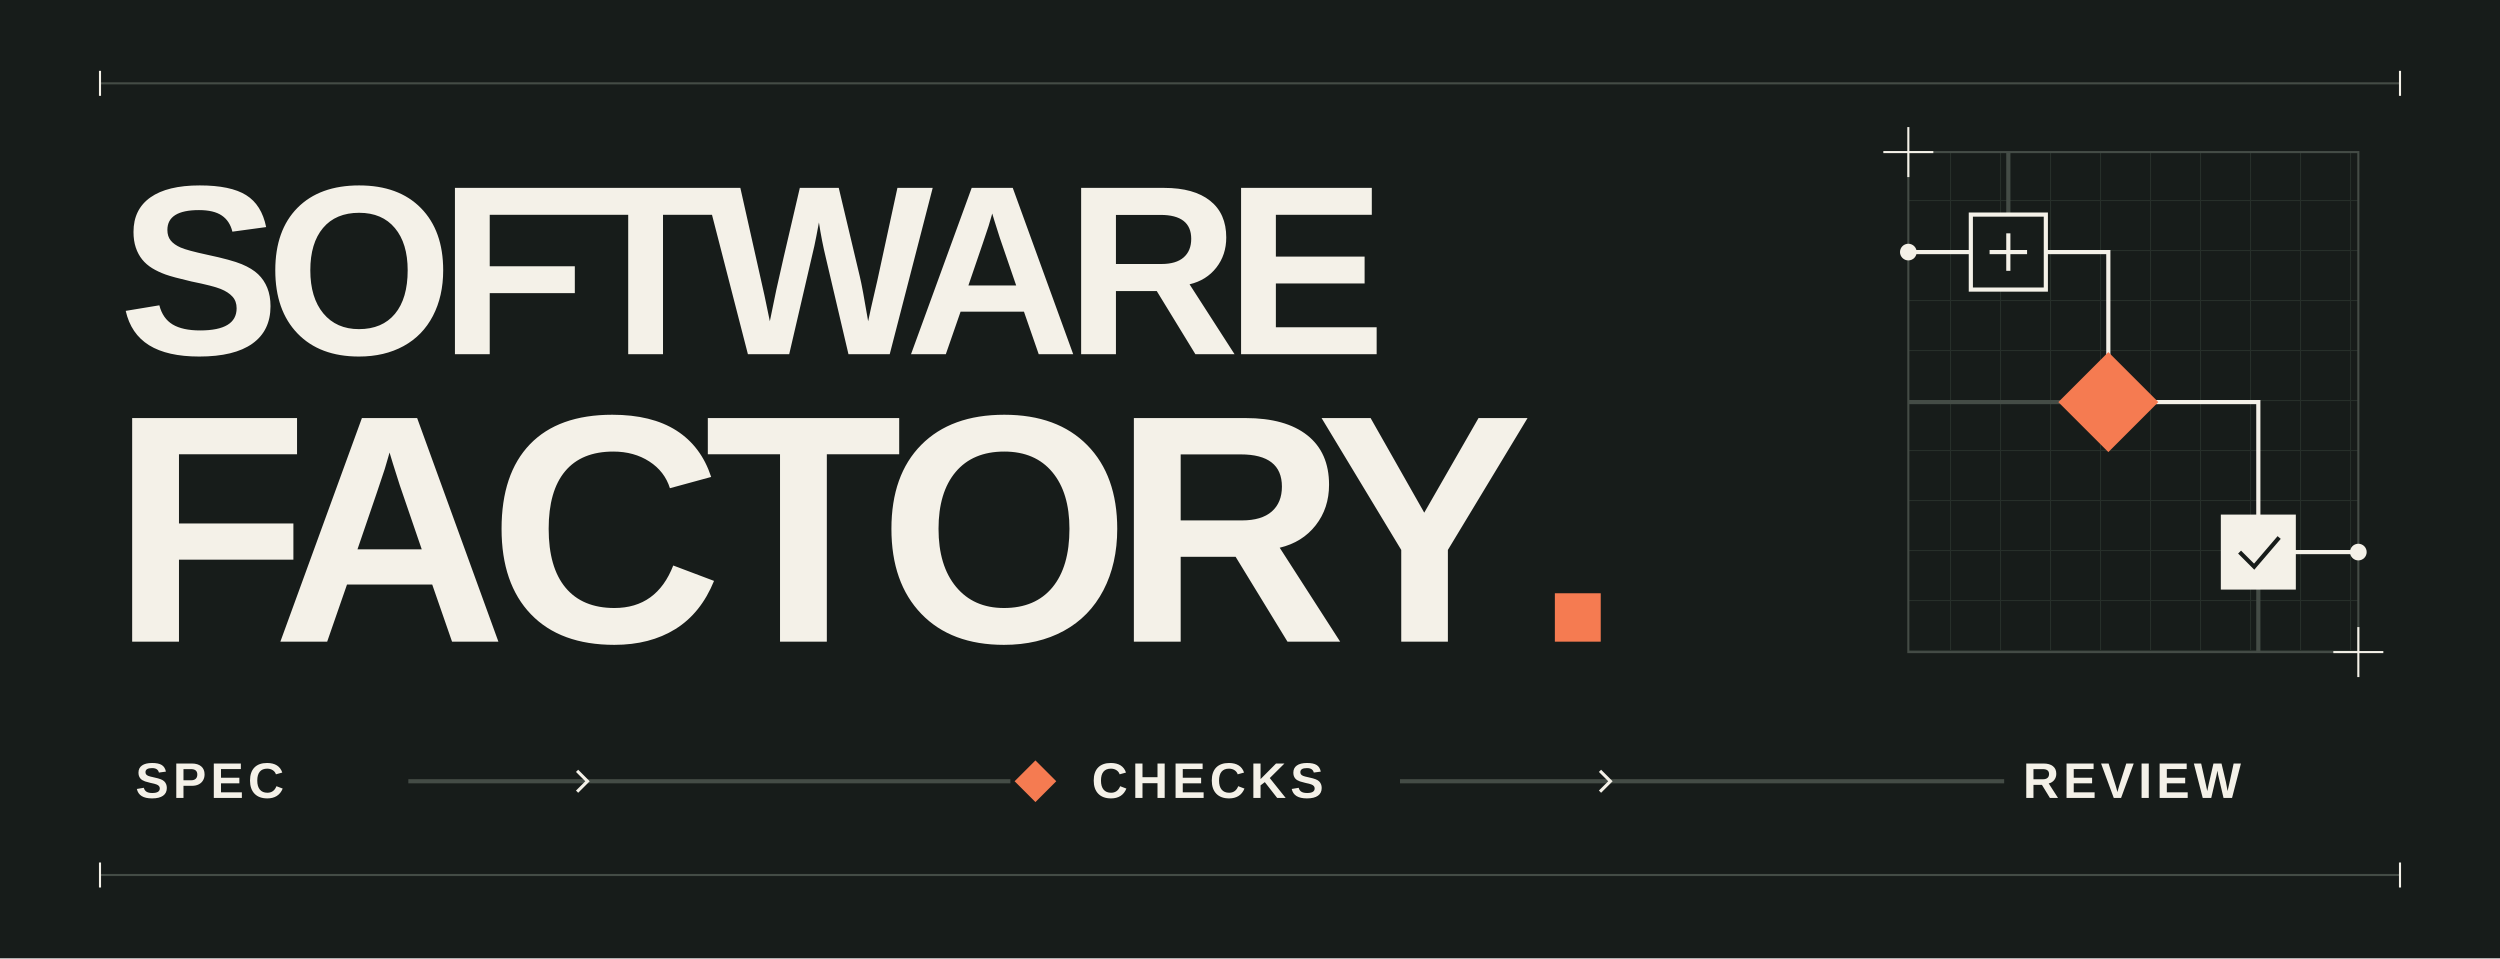
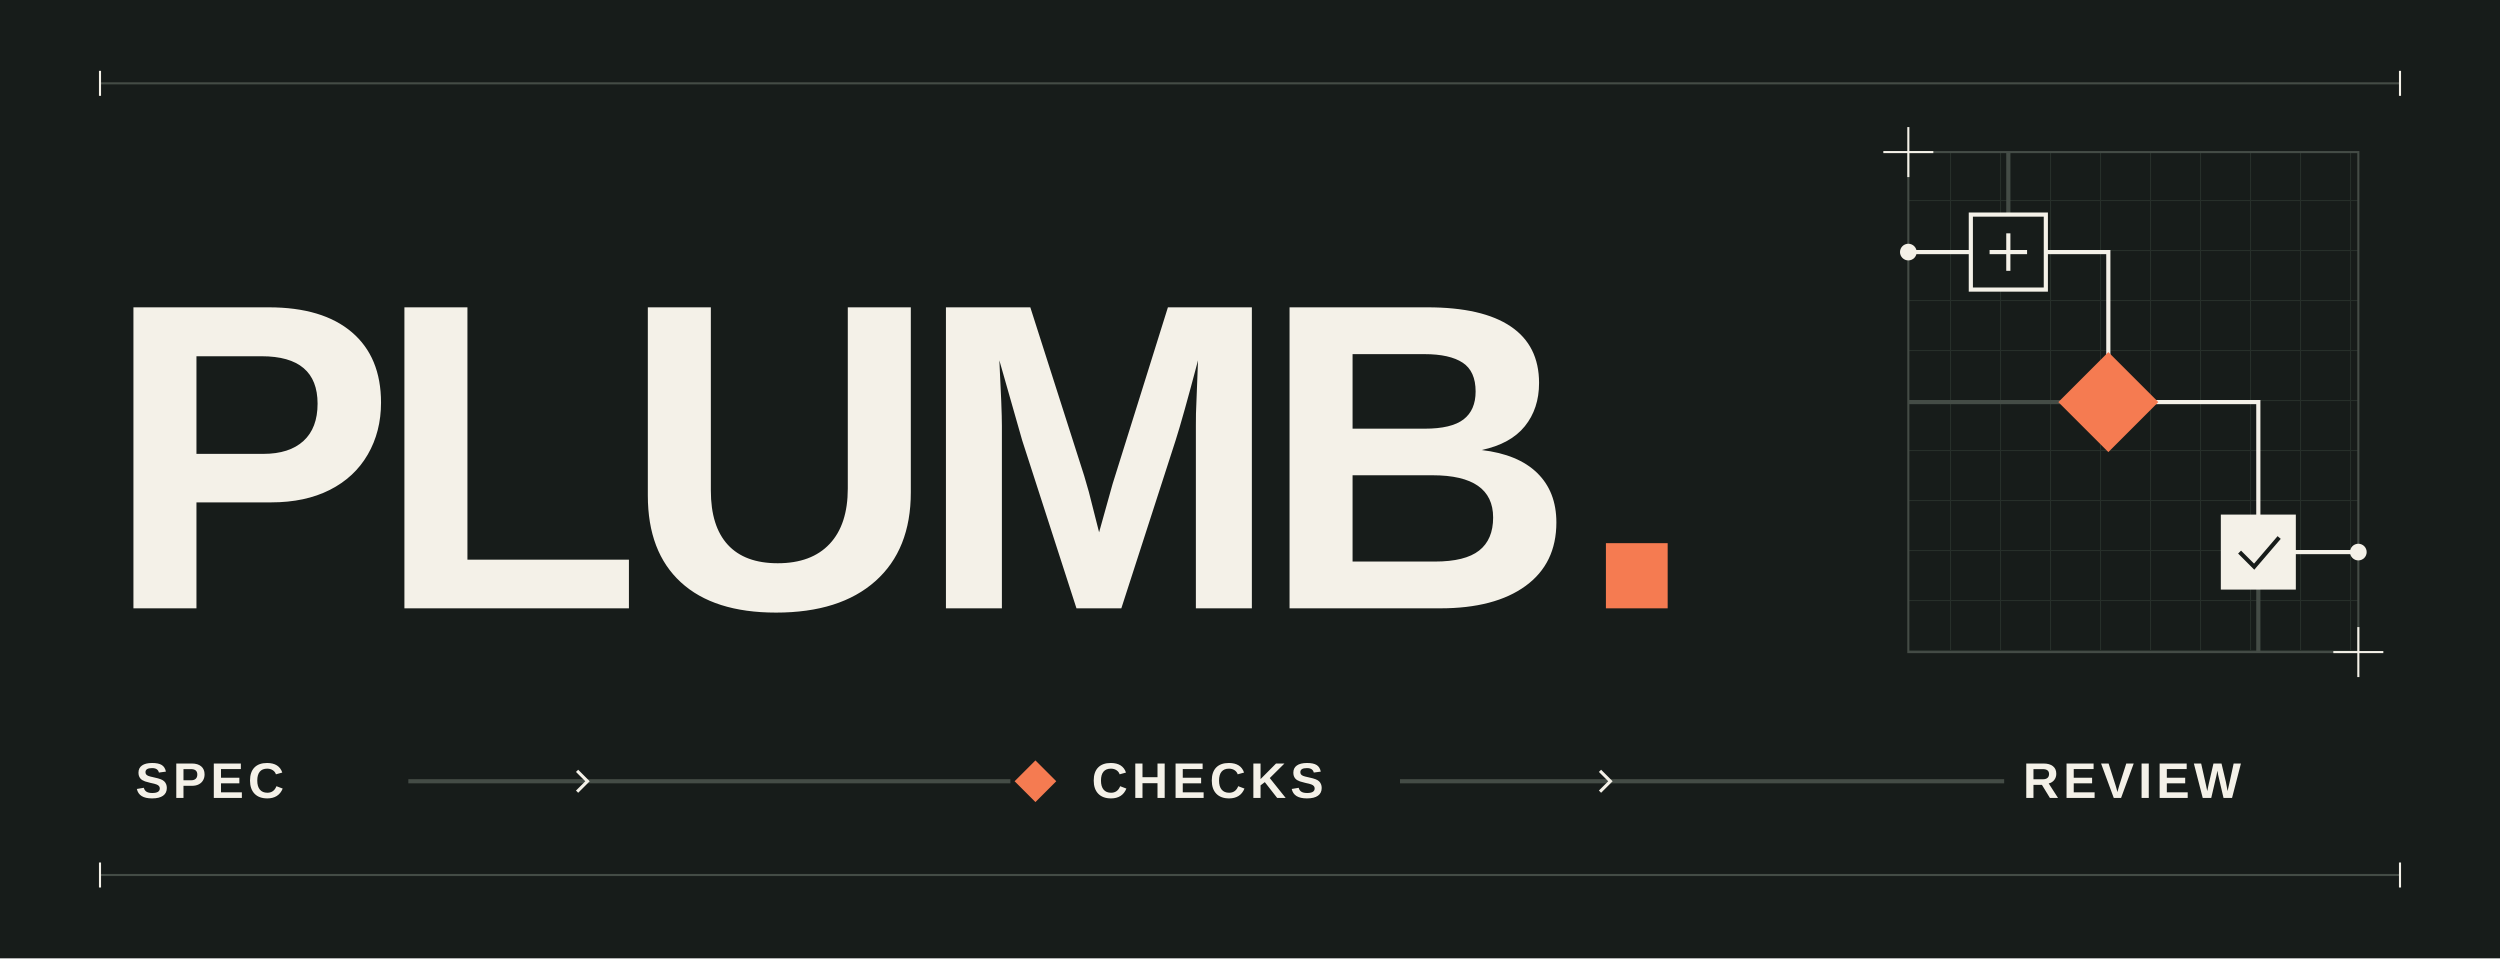
<svg xmlns="http://www.w3.org/2000/svg" width="1200" height="460" viewBox="0 0 1200 460" role="img" aria-labelledby="hero-title hero-desc">
  <defs>
    <pattern id="grid" width="24" height="24" patternUnits="userSpaceOnUse">
      <path d="M24 0H0V24" fill="none" stroke="#272F2A" stroke-width="1" />
    </pattern>
  </defs>
  <rect width="1200" height="460" fill="#171C1A" />
  <path d="M48 40H1152M48 420H1152" stroke="#444C46" />
  <path d="M48 34V46M1152 34V46M48 414V426M1152 414V426" stroke="#F4F1E8" />
  <g fill="#F4F1E8" font-family="Arial, Helvetica, sans-serif" font-weight="900">
-     <text x="57" y="170" font-size="116" letter-spacing="-7">SOFTWARE</text>
-     <text x="53" y="308" font-size="156" letter-spacing="-9">FACTORY<tspan fill="#F57B51">.</tspan>
+     <text x="50" y="292" font-size="210" letter-spacing="-10">PLUMB<tspan fill="#F57B51">.</tspan>
    </text>
  </g>
  <g aria-hidden="true">
    <rect x="916" y="73" width="216" height="240" fill="url(#grid)" />
    <path d="M916 73H1132V313H916Z" fill="none" stroke="#444C46" />
    <path d="M904 73H928M916 61V85M1120 313H1144M1132 301V325" stroke="#F4F1E8" />
    <path d="M916 121H1012V193H1084V265H1132" fill="none" stroke="#F4F1E8" stroke-width="2" />
    <path d="M964 73V121M1012 193H916M1084 265V313" fill="none" stroke="#444C46" stroke-width="2" />
    <rect x="946" y="103" width="36" height="36" fill="#171C1A" stroke="#F4F1E8" stroke-width="2" />
    <path d="M964 112V130M955 121H973" stroke="#F4F1E8" stroke-width="2" />
    <path d="M1012 169L1036 193L1012 217L988 193Z" fill="#F57B51" />
    <rect x="1066" y="247" width="36" height="36" fill="#F4F1E8" />
    <path d="M1075 265L1082 272L1094 258" fill="none" stroke="#171C1A" stroke-width="2" />
    <circle cx="916" cy="121" r="4" fill="#F4F1E8" />
    <circle cx="1132" cy="265" r="4" fill="#F4F1E8" />
  </g>
  <path d="M68 375H1132" fill="none" stroke="#444C46" stroke-width="2" />
  <g font-family="Arial, Helvetica, sans-serif" font-weight="700" font-size="24" letter-spacing="2" fill="#F4F1E8">
    <rect x="65" y="354" width="131" height="42" fill="#171C1A" />
    <text x="65" y="383">SPEC</text>
    <rect x="485" y="354" width="187" height="42" fill="#171C1A" />
    <path d="M497 365L507 375L497 385L487 375Z" fill="#F57B51" />
    <text x="524" y="383">CHECKS</text>
    <rect x="962" y="354" width="173" height="42" fill="#171C1A" />
    <text x="971" y="383">REVIEW</text>
  </g>
  <path d="M277 370L282 375L277 380M768 370L773 375L768 380" fill="none" stroke="#F4F1E8" stroke-width="1.5" />
</svg>
